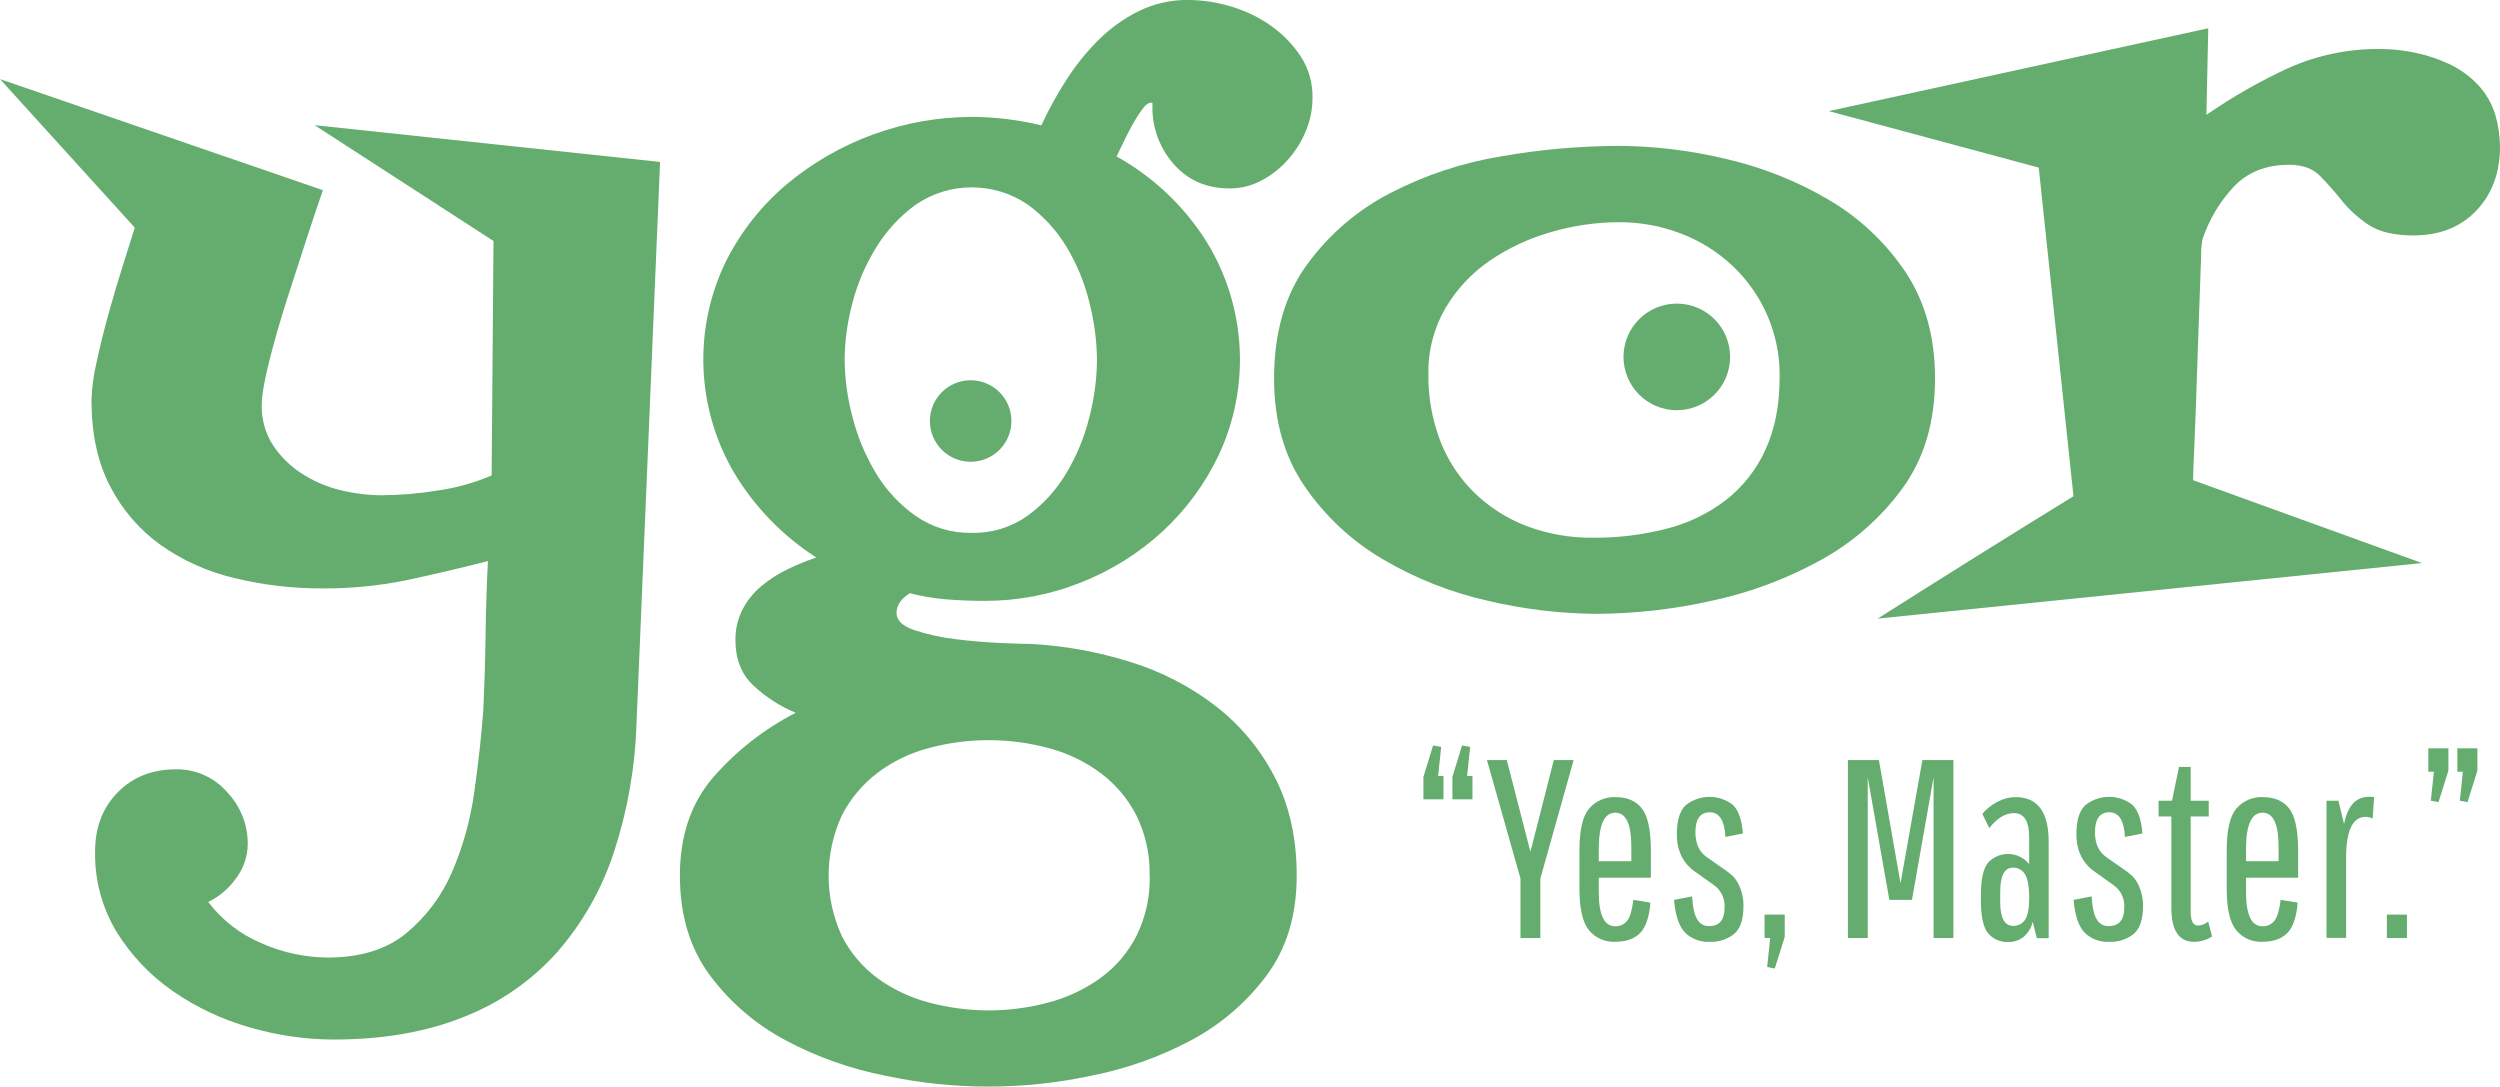
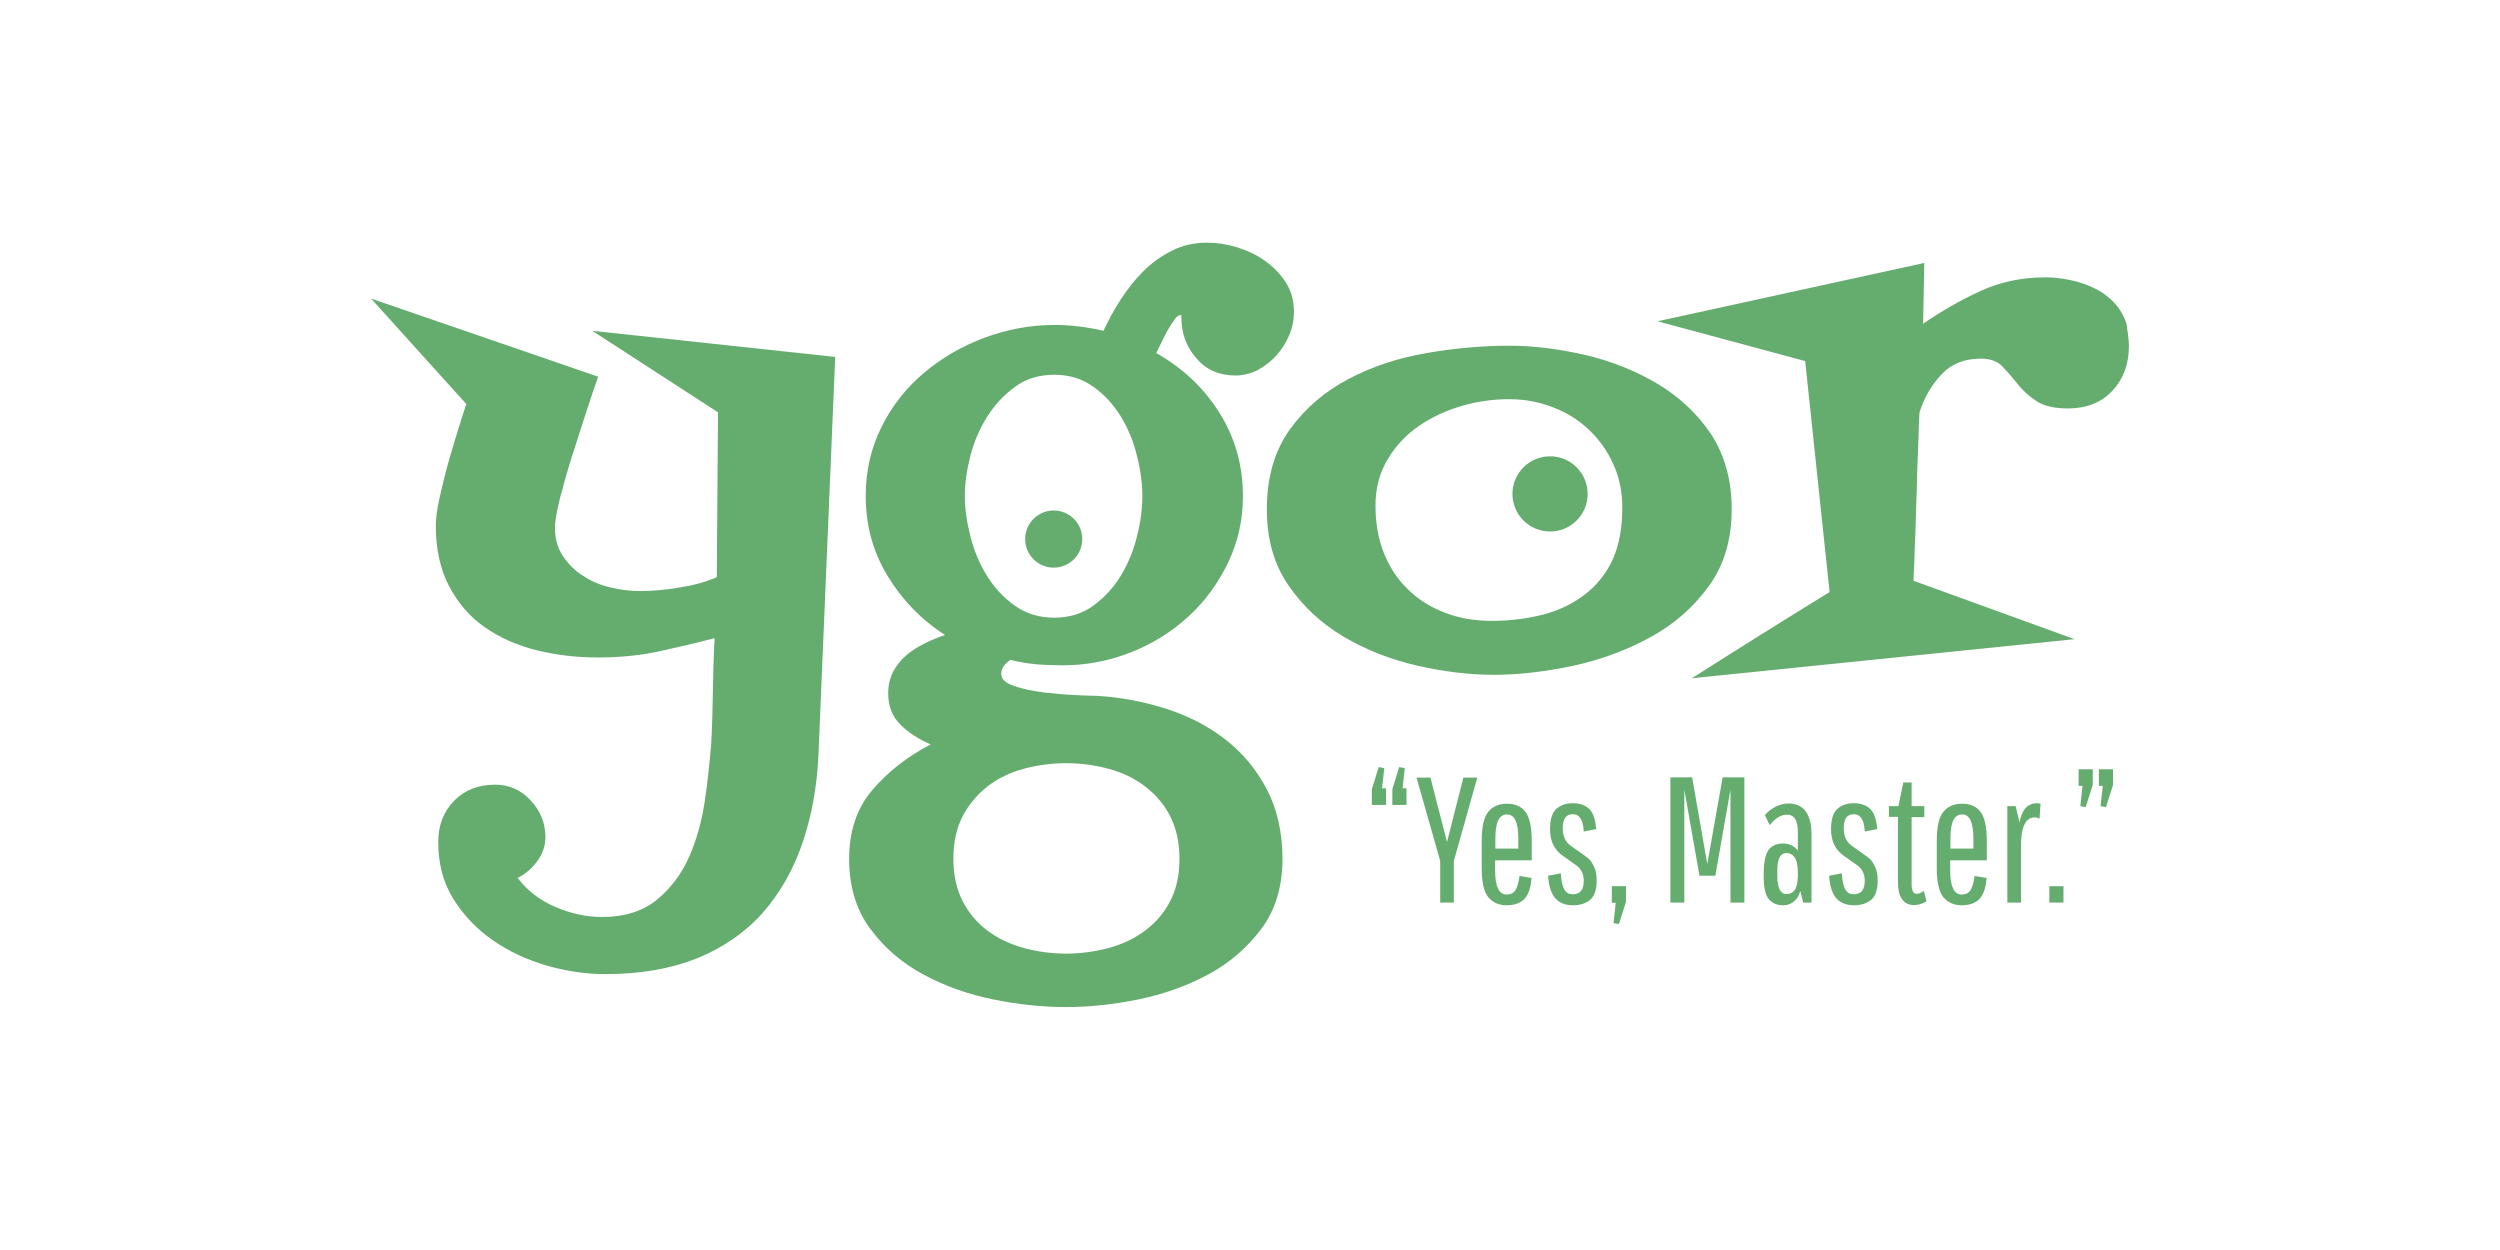
- <svg xmlns="http://www.w3.org/2000/svg" viewBox="0 0 720 312.95">
-   <defs>
-     <style>.a{fill:#64ad6e;}</style>
-   </defs>
-   <path class="a" d="M567.72,323v6.74h-5.78v-6.44l2.78-9.08,2.34,0.44L566.18,323h1.54Zm8.35,0v6.74h-5.78v-6.44l2.78-9.08,2.34,0.44L574.53,323h1.54Z" transform="translate(-152 -99.53)" />
-   <path class="a" d="M595.61,369.68H589.9V352.54l-9.66-34.12h5.71l6.81,26.43,6.74-26.43h5.71l-9.59,34.12v17.13Z" transform="translate(-152 -99.53)" />
-   <path class="a" d="M624.31,368.28q-2.49,2.49-7.21,2.49a9.16,9.16,0,0,1-7.47-3.33q-2.75-3.33-2.75-12v-11q0-8.71,2.75-12a9.45,9.45,0,0,1,7.72-3.33q5,0,7.54,3.29t2.56,12.08v7.83h-15v4.17q0,9.81,4.69,9.81a4.18,4.18,0,0,0,3.51-1.61q1.24-1.61,1.76-6l4.91,0.81Q626.8,365.79,624.31,368.28Zm-11.86-24.89v4.17h9.37v-4.17q0-9.81-4.61-9.81T612.45,343.39Z" transform="translate(-152 -99.53)" />
-   <path class="a" d="M648.69,360.82a7.34,7.34,0,0,0-3.07-6.37l-5.05-3.59q-5.64-3.73-5.64-11.06,0-5.93,2.53-8.35a11,11,0,0,1,13.58-.15q2.42,2.27,2.93,8.27l-5.05,1q-0.37-7.1-4.5-7.1t-4.14,5.78q0,4.69,3.07,7l4.83,3.37a25.09,25.09,0,0,1,2.89,2.23,9.86,9.86,0,0,1,2.05,3.29,13.57,13.57,0,0,1,1,5.38q0,5.64-2.64,7.94a10.47,10.47,0,0,1-7.14,2.31,9.33,9.33,0,0,1-7.07-2.67q-2.56-2.67-3.15-9.41l5.2-1q0.29,4.76,1.5,6.66a3.75,3.75,0,0,0,3.33,1.9Q648.69,366.31,648.69,360.82Z" transform="translate(-152 -99.53)" />
-   <path class="a" d="M660.19,369.68v-6.74H666v6.44l-2.86,9.08-2.2-.44,0.88-8.35h-1.61Z" transform="translate(-152 -99.53)" />
-   <path class="a" d="M689.91,369.68H684.2V318.42h8.93l6.22,35.51,6.3-35.51h8.93v51.25h-5.71V323.4l-6.22,35.29h-6.52l-6.22-35.29v46.27Z" transform="translate(-152 -99.53)" />
-   <path class="a" d="M724.54,348a7.82,7.82,0,0,1,11.86.4v-7.69q0-7-4.39-7-3.73,0-7.1,4.32l-2-4.1a14,14,0,0,1,4.28-3.44,11.13,11.13,0,0,1,5.31-1.39q9.52,0,9.52,12.89v27.75H738.6l-1.17-4.76a8.1,8.1,0,0,1-2.67,4.39,6.65,6.65,0,0,1-4.21,1.46,7.28,7.28,0,0,1-6-2.53q-2.05-2.53-2.05-9.48v-1.32Q722.49,350.49,724.54,348Zm7.18,18.19a4,4,0,0,0,3.33-1.54q1.21-1.54,1.35-5.56v-2q-0.15-4.32-1.35-6a3.88,3.88,0,0,0-3.33-1.68q-3.66,0-3.66,7v2.86Q728.06,366.16,731.72,366.16Z" transform="translate(-152 -99.53)" />
-   <path class="a" d="M763.79,360.82a7.34,7.34,0,0,0-3.07-6.37l-5.05-3.59Q750,347.12,750,339.8q0-5.93,2.53-8.35a11,11,0,0,1,13.58-.15q2.42,2.27,2.93,8.27l-5.05,1q-0.37-7.1-4.5-7.1t-4.14,5.78q0,4.69,3.07,7l4.83,3.37a25.09,25.09,0,0,1,2.89,2.23,9.86,9.86,0,0,1,2.05,3.29,13.57,13.57,0,0,1,1,5.38q0,5.64-2.64,7.94a10.47,10.47,0,0,1-7.14,2.31,9.33,9.33,0,0,1-7.07-2.67q-2.56-2.67-3.15-9.41l5.2-1q0.29,4.76,1.5,6.66a3.75,3.75,0,0,0,3.33,1.9Q763.79,366.31,763.79,360.82Z" transform="translate(-152 -99.53)" />
-   <path class="a" d="M773.67,334.68v-4.54h3.88l2-9.74h3.37v9.74h5.2v4.54h-5.2v27.53q0,3.88,2.12,3.88a4.9,4.9,0,0,0,2.93-1.17l1.1,4.32a9.64,9.64,0,0,1-5.13,1.54q-6.59,0-6.59-9.74V334.68h-3.66Z" transform="translate(-152 -99.53)" />
-   <path class="a" d="M810.72,368.28q-2.49,2.49-7.21,2.49a9.16,9.16,0,0,1-7.47-3.33q-2.75-3.33-2.75-12v-11q0-8.71,2.75-12a9.45,9.45,0,0,1,7.72-3.33q5,0,7.54,3.29t2.56,12.08v7.83h-15v4.17q0,9.81,4.69,9.81a4.18,4.18,0,0,0,3.51-1.61q1.24-1.61,1.76-6l4.91,0.81Q813.21,365.79,810.72,368.28Zm-11.86-24.89v4.17h9.37v-4.17q0-9.81-4.61-9.81T798.86,343.39Z" transform="translate(-152 -99.53)" />
-   <path class="a" d="M834.3,329l1.46,0.07-0.44,6.22a4.43,4.43,0,0,0-2-.51q-5.57,0-5.64,11.57v23.28h-5.64V330.14h3.44l1.61,6.74Q828.59,329,834.3,329Z" transform="translate(-152 -99.53)" />
-   <path class="a" d="M839.42,369.68v-6.74h5.78v6.74h-5.78Z" transform="translate(-152 -99.53)" />
-   <path class="a" d="M851.36,321.79v-6.74h5.78v6.44l-2.86,9.08-2.2-.44,0.88-8.35h-1.61Zm8.35,0v-6.74h5.78v6.44l-2.86,9.08-2.2-.44,0.88-8.35H859.7Z" transform="translate(-152 -99.53)" />
-   <path class="a" d="M342.1,146.17L335.32,307.8a131.88,131.88,0,0,1-6.51,37.15,83.09,83.09,0,0,1-16.41,28.88,70.59,70.59,0,0,1-26.85,18.58q-16.14,6.51-37.56,6.51a86.73,86.73,0,0,1-24.14-3.53,74.3,74.3,0,0,1-22.1-10.44A57.61,57.61,0,0,1,185.63,368a43.24,43.24,0,0,1-6.24-23.32q0-10.31,6.51-16.95t16.81-6.64a19.1,19.1,0,0,1,14.64,6.51,21.45,21.45,0,0,1,6,14.92,16.6,16.6,0,0,1-3.39,10,21.13,21.13,0,0,1-8,6.78,37.57,37.57,0,0,0,15.46,11.93,47.84,47.84,0,0,0,19,4.07q14.1,0,22.64-7.05a46.69,46.69,0,0,0,13.15-17.63,88.52,88.52,0,0,0,6.37-22.92q1.76-12.34,2.58-23.19,0.54-11.12.68-21.83t0.68-21.56q-12.75,3.25-23.73,5.56a116.8,116.8,0,0,1-24,2.31,105.16,105.16,0,0,1-25.36-3,61,61,0,0,1-21.15-9.49,47.53,47.53,0,0,1-14.51-16.81q-5.43-10.3-5.42-24.95a55.1,55.1,0,0,1,1.49-11q1.49-6.92,3.53-14.24t4.2-14.1q2.17-6.78,3.25-10.3L152,122.31l93,32q-1.63,4.61-4.47,13.29t-5.83,18q-3,9.36-5.15,17.9t-2.17,12.61a20.53,20.53,0,0,0,3.25,11.66,28.35,28.35,0,0,0,8.27,8.14A35.88,35.88,0,0,0,250,240.68a50.61,50.61,0,0,0,12.07,1.49A105,105,0,0,0,278,240.81a62,62,0,0,0,15.59-4.34l0.54-67.53-51.53-33.36Z" transform="translate(-152 -99.53)" />
-   <path class="a" d="M530,127.73a24.75,24.75,0,0,1-1.9,9.49,29,29,0,0,1-5.15,8.27,27.07,27.07,0,0,1-7.59,6,19.36,19.36,0,0,1-9.22,2.31q-10,0-16.14-7.05a24.47,24.47,0,0,1-6.1-16.54v-1.08c-0.91-.18-1.86.41-2.85,1.76a43.09,43.09,0,0,0-3,4.75q-1.49,2.71-2.71,5.29t-1.76,3.66a71.9,71.9,0,0,1,25.9,24.54,64.78,64.78,0,0,1,3.53,61.42,71.89,71.89,0,0,1-16.27,22.1,75.61,75.61,0,0,1-23.46,14.64,74.15,74.15,0,0,1-27.66,5.29q-5.43,0-10.85-.41A64.18,64.18,0,0,1,414,270.37q-3.8,2.44-3.8,5.69t5.29,5a61.45,61.45,0,0,0,11.93,2.58q6.64,0.81,13,1.08t8.54,0.27a116.21,116.21,0,0,1,28.47,5.15A77.83,77.83,0,0,1,502,302.78a61.52,61.52,0,0,1,17.08,20.47q6.37,12.2,6.37,28.47,0,17.08-8.68,28.75a65.36,65.36,0,0,1-21.83,18.71,103.49,103.49,0,0,1-28.75,10.17,141.64,141.64,0,0,1-59.12,0,103.39,103.39,0,0,1-28.75-10.17,65.28,65.28,0,0,1-21.83-18.71q-8.68-11.66-8.68-28.75t9.49-28.2a80,80,0,0,1,23.86-18.71,40.47,40.47,0,0,1-12.2-7.86q-5.15-4.88-5.15-13a18.89,18.89,0,0,1,2-8.81,21.91,21.91,0,0,1,5.42-6.78,36.26,36.26,0,0,1,7.59-4.88,69.9,69.9,0,0,1,8.27-3.39,74.66,74.66,0,0,1-23.59-24.27,64.51,64.51,0,0,1-2.44-61,70.33,70.33,0,0,1,17.36-22.1,83.67,83.67,0,0,1,53.42-19.53,87,87,0,0,1,20.07,2.44A106.1,106.1,0,0,1,459,122.71a68,68,0,0,1,9.22-11.53,44.62,44.62,0,0,1,11.66-8.41,31.68,31.68,0,0,1,14.37-3.25,43.26,43.26,0,0,1,12.34,1.9A39,39,0,0,1,518.1,107a33.09,33.09,0,0,1,8.54,8.81A21.23,21.23,0,0,1,530,127.73Zm-46.92,224a37.26,37.26,0,0,0-3.8-17.36,35.47,35.47,0,0,0-10.3-12.2A43.94,43.94,0,0,0,454.1,315a66.5,66.5,0,0,0-34.71,0,42.42,42.42,0,0,0-14.78,7.19,36,36,0,0,0-10.17,12.2,41.57,41.57,0,0,0,0,34.71,34.74,34.74,0,0,0,10.17,12.07,44,44,0,0,0,14.78,7.05,66.5,66.5,0,0,0,34.71,0A45.58,45.58,0,0,0,469,381.15a34.22,34.22,0,0,0,10.3-12.07A37.27,37.27,0,0,0,483.12,351.73ZM467.93,203.12a69,69,0,0,0-2.17-16.41,56.85,56.85,0,0,0-6.64-16.14,41.59,41.59,0,0,0-11.25-12.2,28.66,28.66,0,0,0-32,0,43.21,43.21,0,0,0-11.39,12.2,57.42,57.42,0,0,0-6.92,16,64.41,64.41,0,0,0-2.3,16.54,65.9,65.9,0,0,0,2.3,16.68,59.62,59.62,0,0,0,6.78,16.14,40.82,40.82,0,0,0,11.39,12.2A27.26,27.26,0,0,0,431.86,253a26.66,26.66,0,0,0,16-4.88,41,41,0,0,0,11.25-12.34,59,59,0,0,0,6.64-16.14A68.28,68.28,0,0,0,467.93,203.12Z" transform="translate(-152 -99.53)" />
-   <path class="a" d="M709.29,208.54q0,18.71-9.36,31.59A72,72,0,0,1,676.07,261a114.83,114.83,0,0,1-31.59,11.66,155.39,155.39,0,0,1-32.54,3.66,140.13,140.13,0,0,1-31.59-3.8,104.68,104.68,0,0,1-30.1-11.93,70.52,70.52,0,0,1-22.51-21q-8.82-12.88-8.81-31.05,0-19.79,9.49-32.81a68.68,68.68,0,0,1,24-20.61,107.65,107.65,0,0,1,32-10.58,201,201,0,0,1,33.76-3,135.59,135.59,0,0,1,31.05,3.8,104,104,0,0,1,29.56,11.8,68,68,0,0,1,22,20.75Q709.29,190.65,709.29,208.54ZM664.54,208a43.11,43.11,0,0,0-3.66-17.9,43.68,43.68,0,0,0-10-14.1,45.43,45.43,0,0,0-14.78-9.22,49.15,49.15,0,0,0-17.9-3.25,69.43,69.43,0,0,0-19.53,2.85A60.79,60.79,0,0,0,581,174.64a43,43,0,0,0-12.75,13.69,36.38,36.38,0,0,0-4.88,18.85,52.43,52.43,0,0,0,3.39,19.25,41.86,41.86,0,0,0,9.76,14.91A44.17,44.17,0,0,0,591.59,251a52.45,52.45,0,0,0,19.25,3.39A82.59,82.59,0,0,0,632,251.8a47,47,0,0,0,17.08-8.27A38.47,38.47,0,0,0,660.47,229Q664.54,220.21,664.54,208Z" transform="translate(-152 -99.53)" />
-   <path class="a" d="M872,141.83q0,11.12-6.78,18.31t-18.17,7.19q-8.41,0-13-3.12a34,34,0,0,1-7.73-7.05,83.46,83.46,0,0,0-6.24-7.05q-3.12-3.11-8.81-3.12-10,0-16,6.37a41.4,41.4,0,0,0-8.95,15.05,24.71,24.71,0,0,0-.41,5.15q-0.14,4.61-.41,11.66t-0.54,15.46q-0.27,8.41-.54,16t-0.54,13.42q-0.27,5.83-.27,7.73l65.9,23.86-156.75,16q14.1-8.95,28.2-17.76t28.2-17.49l-10-94.64-60.47-16.27,109.29-23.86-0.54,24.95a156.75,156.75,0,0,1,23.46-13.42,63.12,63.12,0,0,1,26.71-5.56,48.86,48.86,0,0,1,10,1.08,44.48,44.48,0,0,1,9.76,3.25,27.48,27.48,0,0,1,8.14,5.83,22.14,22.14,0,0,1,5.15,8.81A34.6,34.6,0,0,1,872,141.83Z" transform="translate(-152 -99.53)" />
-   <circle class="a" cx="279.55" cy="121.25" r="11.74" />
-   <circle class="a" cx="482.92" cy="102.79" r="15.35" />
+ <svg xmlns="http://www.w3.org/2000/svg" version="1.1" id="Layer_1" x="0px" y="0px" viewBox="0 0 1024 512" style="enable-background:new 0 0 1024 512;" xml:space="preserve">
+   <style type="text/css">
+ 	.st0{display:none;}
+ 	.st1{display:inline;}
+ 	.st2{fill:#64AD6E;}
+ 	.st3{display:inline;fill:#39B54A;}
+ 	.st4{font-family:'PathwayGothicOne-Book';}
+ 	.st5{font-size:73.218px;}
+ 	.st6{font-family:'FontdinerSwanky';}
+ 	.st7{font-size:277.695px;}
+ 	.st8{display:inline;fill:#64AD6E;}
+ </style>
+   <g class="st0">
+     <path class="st1" d="M540.1,598.8l-243.4,48.3c0,0-583.8-714.9,117.8-873.4C1058.8-371.9,540.1,598.8,540.1,598.8z" />
+     <path class="st1" d="M410,283V126.6c0,0,391.6-241.6,457.6,113.5C934.5,600.2,410,283,410,283z" />
+     <path class="st1" d="M934.3,206.2c10.3-17.9-134.1-77.6-134.1-77.6l-60.4,104.5C739.7,233.2,923.9,224.1,934.3,206.2z" />
+   </g>
+   <g>
+     <g>
+       <path class="st2" d="M567.7,323v6.7h-5.8v-6.4l2.8-9.1l2.3,0.4l-0.9,8.3H567.7z M576.1,323v6.7h-5.8v-6.4l2.8-9.1l2.3,0.4    l-0.9,8.3H576.1z" />
+       <path class="st2" d="M595.6,369.7h-5.7v-17.1l-9.7-34.1h5.7l6.8,26.4l6.7-26.4h5.7l-9.6,34.1V369.7z" />
+       <path class="st2" d="M624.3,368.3c-1.7,1.7-4.1,2.5-7.2,2.5c-3.1,0-5.6-1.1-7.5-3.3c-1.8-2.2-2.7-6.2-2.7-12v-11    c0-5.8,0.9-9.8,2.7-12c1.8-2.2,4.4-3.3,7.7-3.3c3.3,0,5.8,1.1,7.5,3.3c1.7,2.2,2.6,6.2,2.6,12.1v7.8h-15v4.2    c0,6.5,1.6,9.8,4.7,9.8c1.5,0,2.7-0.5,3.5-1.6c0.8-1.1,1.4-3.1,1.8-6l4.9,0.8C627,363.7,626,366.6,624.3,368.3z M612.5,343.4v4.2    h9.4v-4.2c0-6.5-1.5-9.8-4.6-9.8C614,333.6,612.5,336.8,612.5,343.4z" />
+       <path class="st2" d="M648.7,360.8c0-2.8-1-4.9-3.1-6.4l-5.1-3.6c-3.8-2.5-5.6-6.2-5.6-11.1c0-4,0.8-6.7,2.5-8.3    c1.7-1.6,4-2.4,6.8-2.4c2.9,0,5.1,0.8,6.7,2.3c1.6,1.5,2.6,4.3,2.9,8.3l-5.1,1c-0.2-4.7-1.7-7.1-4.5-7.1c-2.8,0-4.1,1.9-4.1,5.8    c0,3.1,1,5.4,3.1,7l4.8,3.4c1.2,0.8,2.2,1.6,2.9,2.2c0.7,0.7,1.4,1.8,2.1,3.3c0.7,1.5,1,3.3,1,5.4c0,3.8-0.9,6.4-2.6,7.9    c-1.8,1.5-4.1,2.3-7.1,2.3s-5.4-0.9-7.1-2.7c-1.7-1.8-2.8-4.9-3.1-9.4l5.2-1c0.2,3.2,0.7,5.4,1.5,6.7c0.8,1.3,1.9,1.9,3.3,1.9    C647.2,366.3,648.7,364.5,648.7,360.8z" />
+       <path class="st2" d="M660.2,369.7v-6.7h5.8v6.4l-2.9,9.1l-2.2-0.4l0.9-8.3H660.2z" />
+       <path class="st2" d="M689.9,369.7h-5.7v-51.3h8.9l6.2,35.5l6.3-35.5h8.9v51.3h-5.7v-46.3l-6.2,35.3h-6.5l-6.2-35.3V369.7z" />
+       <path class="st2" d="M724.5,348c1.4-1.7,3.3-2.5,5.9-2.5c2.5,0,4.5,1,6,2.9v-7.7c0-4.7-1.5-7-4.4-7c-2.5,0-4.9,1.4-7.1,4.3l-2-4.1    c1.1-1.4,2.5-2.5,4.3-3.4c1.7-0.9,3.5-1.4,5.3-1.4c6.3,0,9.5,4.3,9.5,12.9v27.7h-3.4l-1.2-4.8c-0.5,2-1.4,3.4-2.7,4.4    c-1.2,1-2.6,1.5-4.2,1.5c-2.6,0-4.6-0.8-6-2.5c-1.4-1.7-2.1-4.8-2.1-9.5v-1.3C722.5,352.8,723.2,349.7,724.5,348z M731.7,366.2    c1.4,0,2.5-0.5,3.3-1.5c0.8-1,1.3-2.9,1.4-5.6v-2c-0.1-2.9-0.5-4.9-1.4-6c-0.8-1.1-1.9-1.7-3.3-1.7c-2.4,0-3.7,2.3-3.7,7v2.9    C728.1,363.8,729.3,366.2,731.7,366.2z" />
+       <path class="st2" d="M763.8,360.8c0-2.8-1-4.9-3.1-6.4l-5.1-3.6c-3.8-2.5-5.6-6.2-5.6-11.1c0-4,0.8-6.7,2.5-8.3    c1.7-1.6,4-2.4,6.8-2.4c2.9,0,5.1,0.8,6.7,2.3c1.6,1.5,2.6,4.3,2.9,8.3l-5.1,1c-0.2-4.7-1.7-7.1-4.5-7.1c-2.8,0-4.1,1.9-4.1,5.8    c0,3.1,1,5.4,3.1,7l4.8,3.4c1.2,0.8,2.2,1.6,2.9,2.2c0.7,0.7,1.4,1.8,2.1,3.3c0.7,1.5,1,3.3,1,5.4c0,3.8-0.9,6.4-2.6,7.9    c-1.8,1.5-4.1,2.3-7.1,2.3s-5.4-0.9-7.1-2.7c-1.7-1.8-2.8-4.9-3.1-9.4l5.2-1c0.2,3.2,0.7,5.4,1.5,6.7c0.8,1.3,1.9,1.9,3.3,1.9    C762.3,366.3,763.8,364.5,763.8,360.8z" />
+       <path class="st2" d="M773.7,334.7v-4.5h3.9l2-9.7h3.4v9.7h5.2v4.5h-5.2v27.5c0,2.6,0.7,3.9,2.1,3.9c0.9,0,1.9-0.4,2.9-1.2l1.1,4.3    c-1.7,1-3.4,1.5-5.1,1.5c-4.4,0-6.6-3.2-6.6-9.7v-26.4H773.7z" />
+       <path class="st2" d="M810.7,368.3c-1.7,1.7-4.1,2.5-7.2,2.5c-3.1,0-5.6-1.1-7.5-3.3c-1.8-2.2-2.7-6.2-2.7-12v-11    c0-5.8,0.9-9.8,2.7-12c1.8-2.2,4.4-3.3,7.7-3.3c3.3,0,5.8,1.1,7.5,3.3c1.7,2.2,2.6,6.2,2.6,12.1v7.8h-15v4.2    c0,6.5,1.6,9.8,4.7,9.8c1.5,0,2.7-0.5,3.5-1.6c0.8-1.1,1.4-3.1,1.8-6l4.9,0.8C813.4,363.7,812.4,366.6,810.7,368.3z M798.9,343.4    v4.2h9.4v-4.2c0-6.5-1.5-9.8-4.6-9.8C800.4,333.6,798.9,336.8,798.9,343.4z" />
+       <path class="st2" d="M834.3,329l1.5,0.1l-0.4,6.2c-0.7-0.3-1.3-0.5-2-0.5c-3.7,0-5.6,3.9-5.6,11.6v23.3h-5.6v-39.5h3.4l1.6,6.7    C828.1,331.7,830.5,329,834.3,329z" />
+       <path class="st2" d="M839.4,369.7v-6.7h5.8v6.7H839.4z" />
+       <path class="st2" d="M851.4,321.8v-6.7h5.8v6.4l-2.9,9.1l-2.2-0.4l0.9-8.3H851.4z M859.7,321.8v-6.7h5.8v6.4l-2.9,9.1l-2.2-0.4    l0.9-8.3H859.7z" />
+     </g>
+     <g>
+       <path class="st2" d="M342.1,146.2l-6.8,161.6c-0.5,13.6-2.7,25.9-6.5,37.2c-3.8,11.2-9.3,20.8-16.4,28.9    c-7.1,8-16.1,14.2-26.8,18.6c-10.8,4.3-23.3,6.5-37.6,6.5c-8,0-16-1.2-24.1-3.5c-8.1-2.4-15.5-5.8-22.1-10.4    c-6.6-4.6-12-10.3-16.1-16.9c-4.2-6.7-6.2-14.5-6.2-23.3c0-6.9,2.2-12.5,6.5-16.9c4.3-4.4,9.9-6.6,16.8-6.6    c5.8,0,10.7,2.2,14.6,6.5c4,4.3,6,9.3,6,14.9c0,3.6-1.1,7-3.4,10c-2.3,3.1-4.9,5.3-8,6.8c4,5.2,9.1,9.2,15.5,11.9    c6.3,2.7,12.7,4.1,19,4.1c9.4,0,16.9-2.4,22.6-7.1c5.7-4.7,10.1-10.6,13.2-17.6c3.1-7.1,5.2-14.7,6.4-22.9c1.2-8.2,2-16,2.6-23.2    c0.4-7.4,0.6-14.7,0.7-21.8c0.1-7.1,0.3-14.3,0.7-21.6c-8.5,2.2-16.4,4-23.7,5.6c-7.3,1.5-15.3,2.3-24,2.3c-8.9,0-17.3-1-25.4-3    c-8-2-15.1-5.2-21.2-9.5c-6.1-4.3-10.9-9.9-14.5-16.8c-3.6-6.9-5.4-15.2-5.4-24.9c0-2.7,0.5-6.4,1.5-11c1-4.6,2.2-9.4,3.5-14.2    c1.4-4.9,2.8-9.6,4.2-14.1c1.4-4.5,2.5-8,3.3-10.3L152,122.3l93,32c-1.1,3.1-2.6,7.5-4.5,13.3c-1.9,5.8-3.8,11.8-5.8,18    c-2,6.2-3.7,12.2-5.2,17.9c-1.4,5.7-2.2,9.9-2.2,12.6c0,4.5,1.1,8.4,3.3,11.7c2.2,3.3,4.9,6,8.3,8.1c3.3,2.2,7.1,3.8,11.1,4.7    c4.1,1,8.1,1.5,12.1,1.5c4.7,0,10-0.4,15.9-1.4c5.9-0.9,11.1-2.3,15.6-4.3l0.5-67.5l-51.5-33.4L342.1,146.2z" />
+       <path class="st2" d="M530,127.7c0,3.3-0.6,6.4-1.9,9.5c-1.3,3.1-3,5.8-5.2,8.3c-2.2,2.4-4.7,4.4-7.6,6c-2.9,1.5-6,2.3-9.2,2.3    c-6.7,0-12.1-2.3-16.1-7.1c-4.1-4.7-6.1-10.2-6.1-16.5v-1.1c-0.9-0.2-1.9,0.4-2.8,1.8c-1,1.4-2,2.9-3,4.7c-1,1.8-1.9,3.6-2.7,5.3    c-0.8,1.7-1.4,2.9-1.8,3.7c10.8,6.1,19.5,14.3,25.9,24.5c6.4,10.2,9.6,21.6,9.6,34c0,9.8-2,18.9-6.1,27.4    c-4.1,8.5-9.5,15.9-16.3,22.1c-6.8,6.2-14.6,11.1-23.5,14.6c-8.9,3.5-18.1,5.3-27.7,5.3c-3.6,0-7.2-0.1-10.8-0.4    c-3.6-0.3-7.2-0.9-10.8-1.8c-2.5,1.6-3.8,3.5-3.8,5.7c0,2.2,1.8,3.8,5.3,5c3.5,1.2,7.5,2,11.9,2.6c4.4,0.5,8.8,0.9,13,1.1    c4.2,0.2,7.1,0.3,8.5,0.3c9.8,0.5,19.3,2.3,28.5,5.2c9.2,2.9,17.4,7.1,24.5,12.6c7.1,5.5,12.8,12.3,17.1,20.5    c4.2,8.1,6.4,17.6,6.4,28.5c0,11.4-2.9,21-8.7,28.7c-5.8,7.8-13.1,14-21.8,18.7c-8.8,4.7-18.4,8.1-28.7,10.2    c-10.4,2.1-20.2,3.1-29.4,3.1c-9.4,0-19.3-1-29.7-3.1c-10.4-2.1-20-5.5-28.7-10.2c-8.8-4.7-16-10.9-21.8-18.7    c-5.8-7.8-8.7-17.4-8.7-28.7c0-11.4,3.2-20.8,9.5-28.2c6.3-7.4,14.3-13.7,23.9-18.7c-4.7-2-8.8-4.6-12.2-7.9    c-3.4-3.3-5.2-7.6-5.2-13c0-3.3,0.7-6.2,2-8.8c1.4-2.6,3.2-4.9,5.4-6.8c2.3-1.9,4.8-3.5,7.6-4.9c2.8-1.4,5.6-2.5,8.3-3.4    c-9.8-6.3-17.6-14.4-23.6-24.3c-6-9.9-8.9-20.7-8.9-32.7c0-10.3,2.2-19.7,6.5-28.3c4.3-8.6,10.1-16,17.4-22.1    c7.2-6.1,15.5-10.9,24.8-14.4c9.3-3.4,18.8-5.2,28.6-5.2c6.5,0,13.2,0.8,20.1,2.4c2-4.3,4.3-8.6,7.1-12.9    c2.7-4.2,5.8-8.1,9.2-11.5c3.4-3.4,7.3-6.2,11.7-8.4c4.3-2.2,9.1-3.3,14.4-3.3c4,0,8.1,0.6,12.3,1.9c4.2,1.3,8.1,3.1,11.5,5.6    c3.4,2.4,6.3,5.4,8.5,8.8C528.9,119.2,530,123.2,530,127.7z M483.1,351.7c0-6.7-1.3-12.5-3.8-17.4c-2.5-4.9-6-8.9-10.3-12.2    s-9.3-5.7-14.9-7.2c-5.6-1.5-11.4-2.3-17.4-2.3c-6,0-11.8,0.8-17.4,2.3c-5.6,1.5-10.5,3.9-14.8,7.2c-4.2,3.3-7.6,7.3-10.2,12.2    c-2.5,4.9-3.8,10.7-3.8,17.4c0,6.7,1.3,12.5,3.8,17.4c2.5,4.9,5.9,8.9,10.2,12.1c4.2,3.2,9.2,5.5,14.8,7.1    c5.6,1.5,11.4,2.3,17.4,2.3c6,0,11.8-0.8,17.4-2.3c5.6-1.5,10.6-3.9,14.9-7.1c4.3-3.2,7.8-7.2,10.3-12.1    C481.9,364.2,483.1,358.4,483.1,351.7z M467.9,203.1c0-5.1-0.7-10.5-2.2-16.4c-1.4-5.9-3.7-11.3-6.6-16.1    c-3-4.9-6.7-8.9-11.3-12.2c-4.5-3.3-9.9-4.9-16-4.9c-6.1,0-11.5,1.6-16,4.9c-4.5,3.3-8.3,7.3-11.4,12.2c-3.1,4.9-5.4,10.2-6.9,16    c-1.5,5.8-2.3,11.3-2.3,16.5c0,5.2,0.8,10.8,2.3,16.7c1.5,5.9,3.8,11.3,6.8,16.1c3,4.9,6.8,8.9,11.4,12.2c4.6,3.3,10,4.9,16.1,4.9    c6.1,0,11.5-1.6,16-4.9c4.5-3.3,8.3-7.4,11.3-12.3c3-5,5.2-10.3,6.6-16.1C467.2,213.9,467.9,208.4,467.9,203.1z" />
+       <path class="st2" d="M709.3,208.5c0,12.5-3.1,23-9.4,31.6c-6.2,8.6-14.2,15.6-23.9,20.9c-9.7,5.3-20.2,9.2-31.6,11.7    c-11.4,2.4-22.2,3.7-32.5,3.7c-10.1,0-20.7-1.3-31.6-3.8c-10.9-2.5-21-6.5-30.1-11.9c-9.1-5.4-16.6-12.4-22.5-21    c-5.9-8.6-8.8-18.9-8.8-31.1c0-13.2,3.2-24.1,9.5-32.8c6.3-8.7,14.3-15.5,24-20.6c9.7-5.1,20.3-8.6,32-10.6c11.7-2,22.9-3,33.8-3    c9.9,0,20.3,1.3,31.1,3.8c10.8,2.5,20.6,6.5,29.6,11.8c8.9,5.3,16.3,12.2,22,20.7C706.4,186.4,709.3,196.6,709.3,208.5z     M664.5,208c0-6.5-1.2-12.5-3.7-17.9c-2.4-5.4-5.8-10.1-10-14.1c-4.2-4-9.2-7.1-14.8-9.2c-5.6-2.2-11.6-3.3-17.9-3.3    c-6.5,0-13,0.9-19.5,2.8s-12.4,4.7-17.6,8.3c-5.2,3.6-9.5,8.2-12.7,13.7c-3.3,5.5-4.9,11.8-4.9,18.8c0,7.1,1.1,13.5,3.4,19.3    c2.3,5.8,5.5,10.8,9.8,14.9c4.2,4.2,9.3,7.4,15.1,9.6c5.8,2.3,12.2,3.4,19.3,3.4c7.6,0,14.6-0.9,21.2-2.6    c6.5-1.7,12.2-4.5,17.1-8.3s8.7-8.6,11.4-14.5C663.2,223.1,664.5,216.1,664.5,208z" />
+       <path class="st2" d="M872,141.8c0,7.4-2.3,13.5-6.8,18.3c-4.5,4.8-10.6,7.2-18.2,7.2c-5.6,0-9.9-1-13-3.1    c-3.1-2.1-5.7-4.4-7.7-7.1c-2.1-2.6-4.2-5-6.2-7.1c-2.1-2.1-5-3.1-8.8-3.1c-6.7,0-12,2.1-16,6.4c-4,4.2-7,9.3-8.9,15.1    c-0.2,0.4-0.3,2.1-0.4,5.2c-0.1,3.1-0.2,7-0.4,11.7c-0.2,4.7-0.4,9.9-0.5,15.5c-0.2,5.6-0.4,10.9-0.5,16    c-0.2,5.1-0.4,9.5-0.5,13.4c-0.2,3.9-0.3,6.5-0.3,7.7l65.9,23.9l-156.7,16c9.4-6,18.8-11.9,28.2-17.8c9.4-5.9,18.8-11.7,28.2-17.5    l-10-94.6l-60.5-16.3l109.3-23.9l-0.5,24.9c7.6-5.2,15.4-9.7,23.5-13.4c8-3.7,16.9-5.6,26.7-5.6c3.3,0,6.6,0.4,10,1.1    c3.4,0.7,6.7,1.8,9.8,3.3c3.1,1.4,5.8,3.4,8.1,5.8c2.3,2.4,4.1,5.4,5.2,8.8C871.5,135.9,872,138.9,872,141.8z" />
+     </g>
+     <circle class="st2" cx="431.6" cy="220.8" r="11.7" />
+     <circle class="st2" cx="634.9" cy="202.3" r="15.4" />
+   </g>
+   <g class="st0">
+     <text transform="matrix(1 0 0 1 558.8569 376.0449)" class="st3 st4 st5">“Yes, Master.”</text>
+     <text transform="matrix(1 0 0 1 168.5425 280.54)" class="st3 st6 st7">ygor</text>
+     <circle class="st8" cx="431.6" cy="227.1" r="11.7" />
+     <circle class="st8" cx="634.9" cy="208.7" r="15.4" />
+   </g>
</svg>
